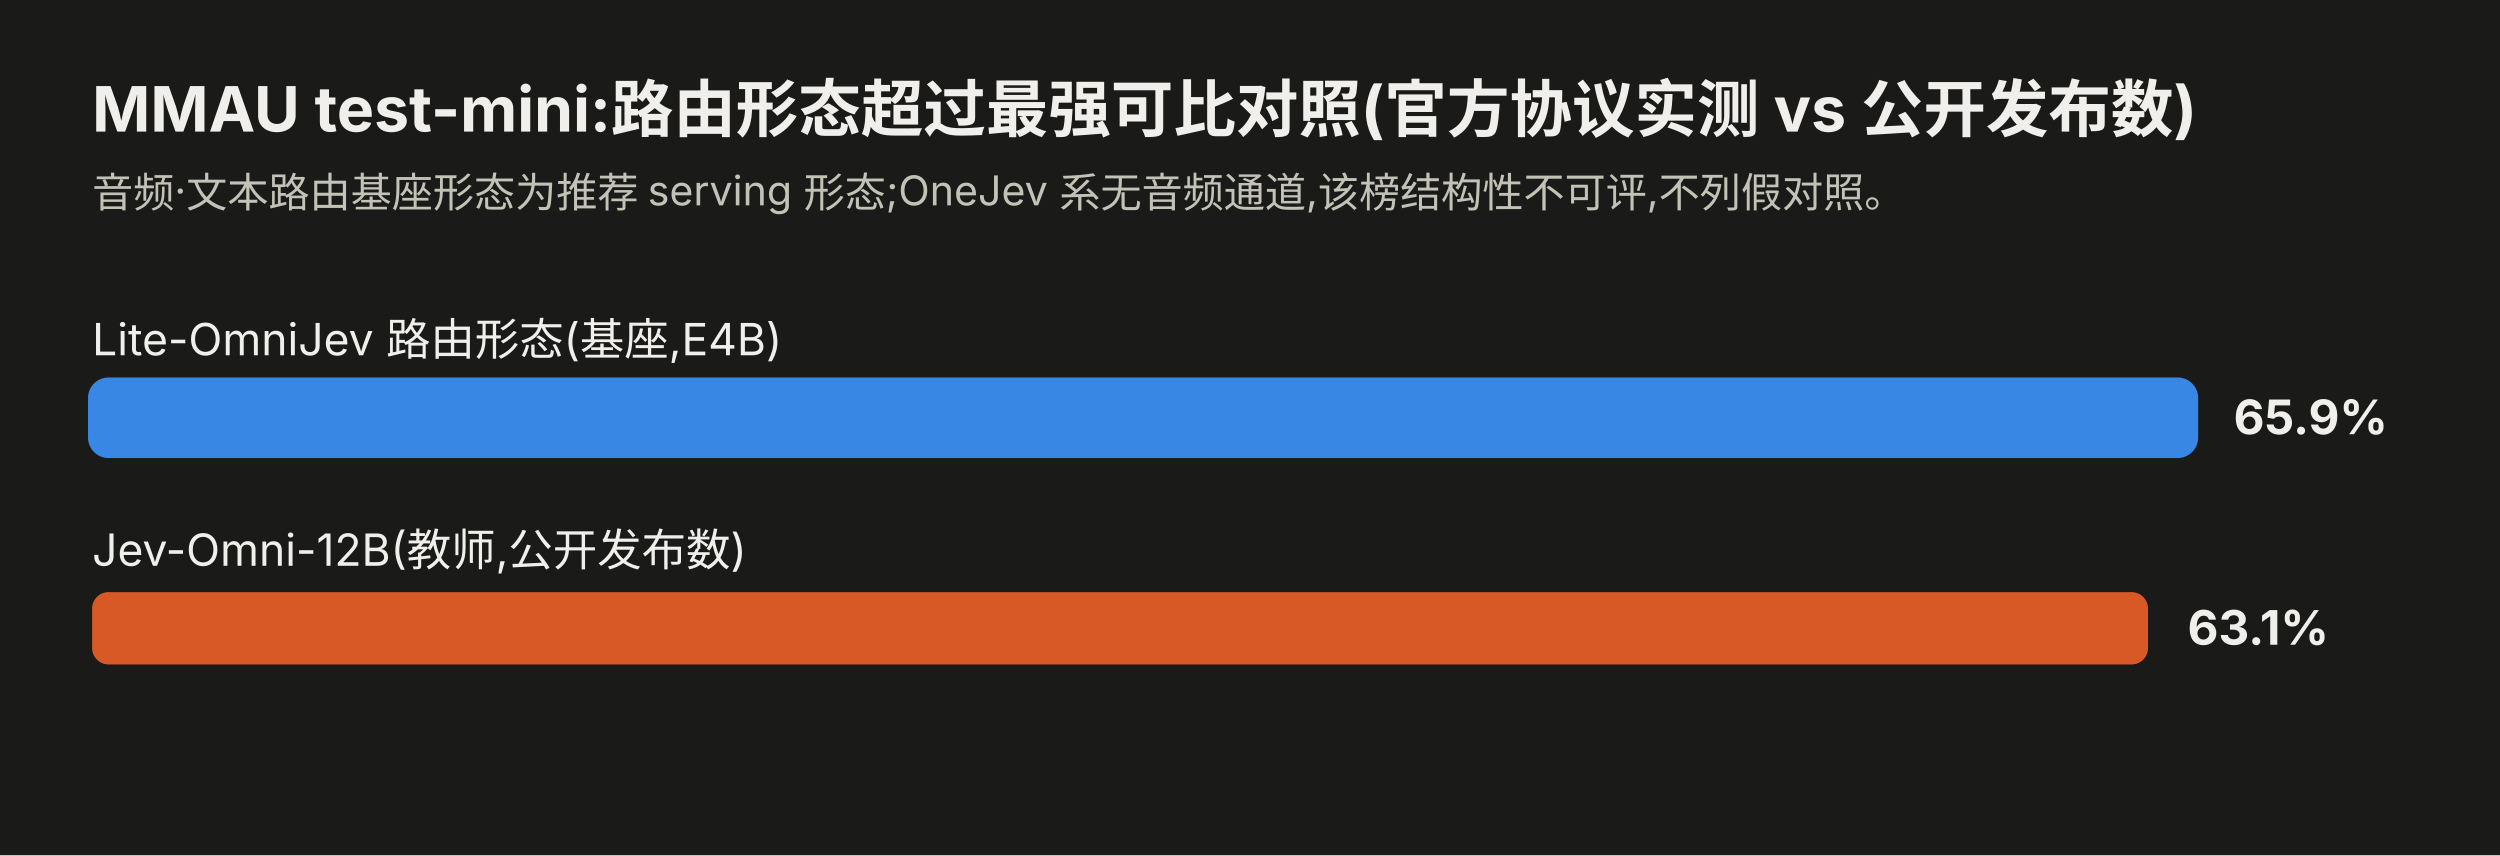
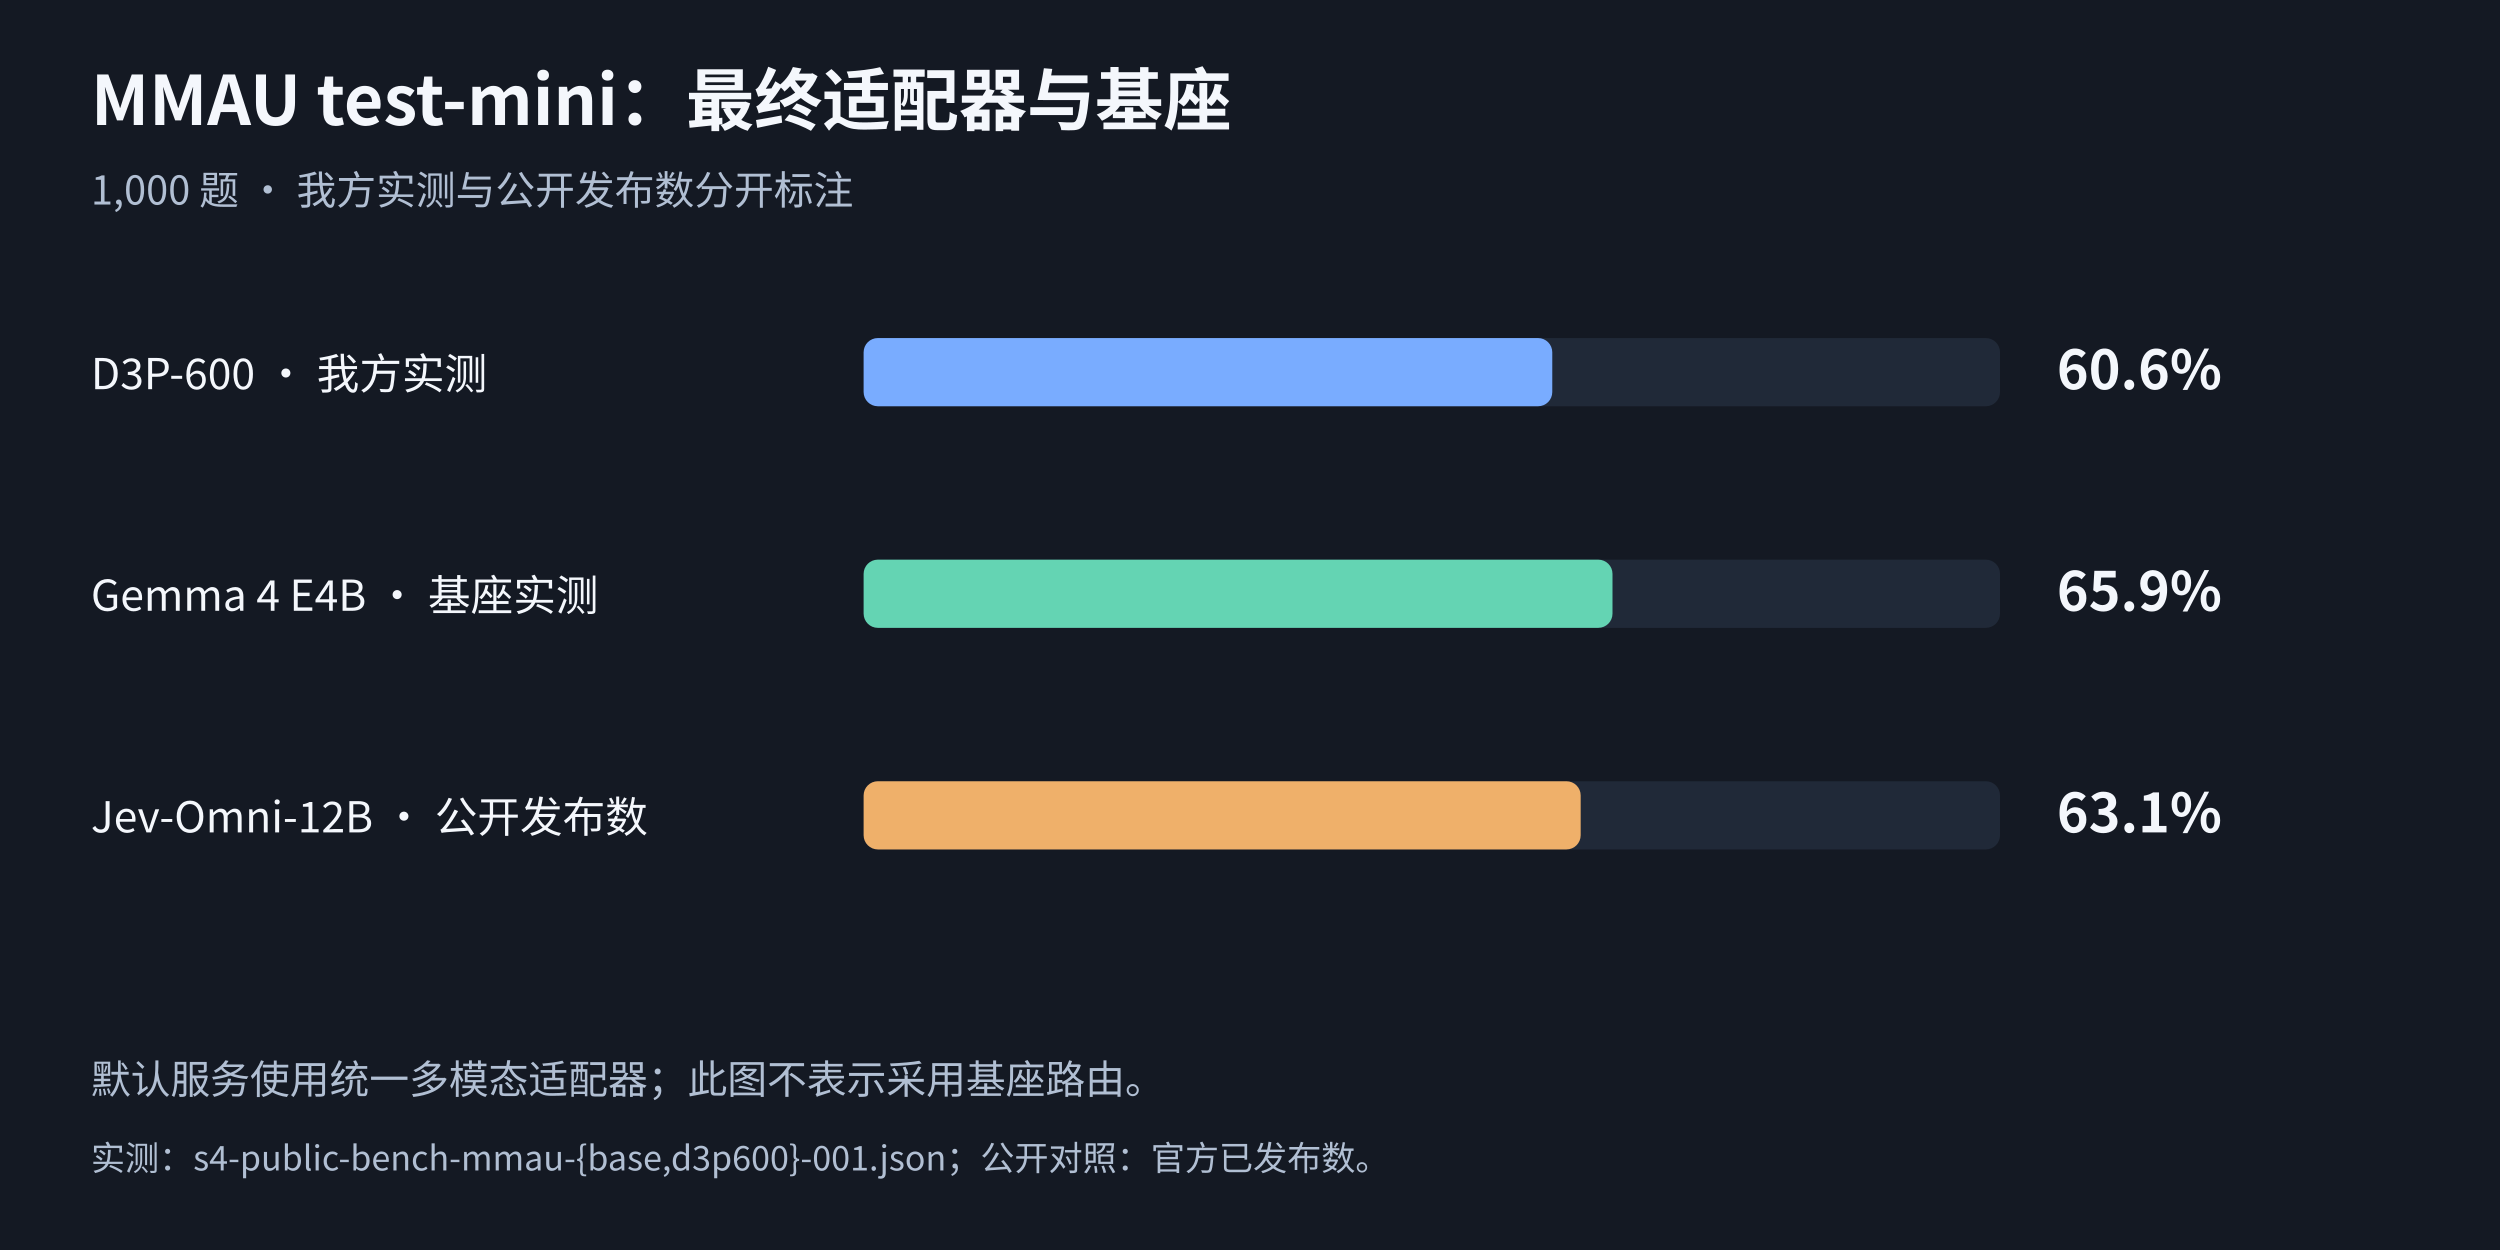
- <svg xmlns="http://www.w3.org/2000/svg" width="760" height="260" viewBox="0 0 760 260" font-family="-apple-system,'PingFang SC',sans-serif">
-   <rect width="760" height="260" fill="#1a1a19" />
-   <text x="28" y="40" font-size="19" font-weight="700" fill="#f0efec">MMAU test-mini:路由形态超过最强可比对照(官方协议实测 vs 公开发布数)</text>
-   <text x="28" y="63" font-size="12.5" fill="#c3c2b7">音频·文本路由基座形态为推荐 serving 形态;OneJev 系无音频通道,该榜结构性不可评,不列假对照。</text>
-   <text x="28" y="108" font-size="13.5" fill="#f0efec">Lite-OmniJev 路由形态(基座,E4B)</text>
-   <rect x="28" y="116" width="639" height="22" rx="5" fill="#3987e5" stroke="#3987e5" stroke-width="2.5" />
-   <text x="679" y="132" font-size="14.5" font-weight="700" fill="#f0efec">65.9%<tspan font-size="11.5" fill="#c3c2b7" />
-   </text>
-   <text x="28" y="172" font-size="13.5" fill="#f0efec">Jev-Omni-12B(教师,公开发布数)</text>
-   <rect x="28" y="180" width="625" height="22" rx="5" fill="#d95926" />
-   <text x="665" y="196" font-size="14.5" font-weight="700" fill="#f0efec">63.1%<tspan font-size="11.5" fill="#c3c2b7" />
-   </text>
+ <svg xmlns="http://www.w3.org/2000/svg" width="880" height="440" viewBox="0 0 880 440" font-family="-apple-system,BlinkMacSystemFont,PingFang SC,Noto Sans CJK SC,sans-serif">
+   <rect x="0" y="0" width="880" height="440" rx="0" fill="#141923" />
+   <text x="32" y="44" fill="#f4f7fc" font-size="24" font-weight="700">MMAU test-mini：最终适配器与基座</text>
+   <text x="32" y="72" fill="#b1bfd3" font-size="14" font-weight="400">1,000 题 · 我方实测与公开发布数分开标注</text>
+   <text x="32" y="137" fill="#f4f7fc" font-size="15" font-weight="400">D3P-600 · 我方实测</text>
+   <rect x="304" y="119" width="400" height="24" rx="5" fill="#202938" />
+   <rect x="304" y="119" width="242.4" height="24" rx="5" fill="#79acff" />
+   <text x="724" y="137" fill="#f4f7fc" font-size="19" font-weight="700">60.6%</text>
+   <text x="32" y="215" fill="#f4f7fc" font-size="15" font-weight="400">Gemma 4 E4B · 基座实测</text>
+   <rect x="304" y="197" width="400" height="24" rx="5" fill="#202938" />
+   <rect x="304" y="197" width="263.6" height="24" rx="5" fill="#64d4b3" />
+   <text x="724" y="215" fill="#f4f7fc" font-size="19" font-weight="700">65.9%</text>
+   <text x="32" y="293" fill="#f4f7fc" font-size="15" font-weight="400">Jev-Omni-12B · 公开发布数</text>
+   <rect x="304" y="275" width="400" height="24" rx="5" fill="#202938" />
+   <rect x="304" y="275" width="252.4" height="24" rx="5" fill="#efb06a" />
+   <text x="724" y="293" fill="#f4f7fc" font-size="19" font-weight="700">63.1%</text>
+   <text x="32" y="385" fill="#b1bfd3" font-size="14" font-weight="400">默认服务使用统一多模态适配器；此图不表示采用基座路由。</text>
+   <text x="32" y="412" fill="#b1bfd3" font-size="12" font-weight="400">实测：s4-public-bench-mmau-{base,d3p600}-001.json；公开对照：官方已发布数。</text>
</svg>
